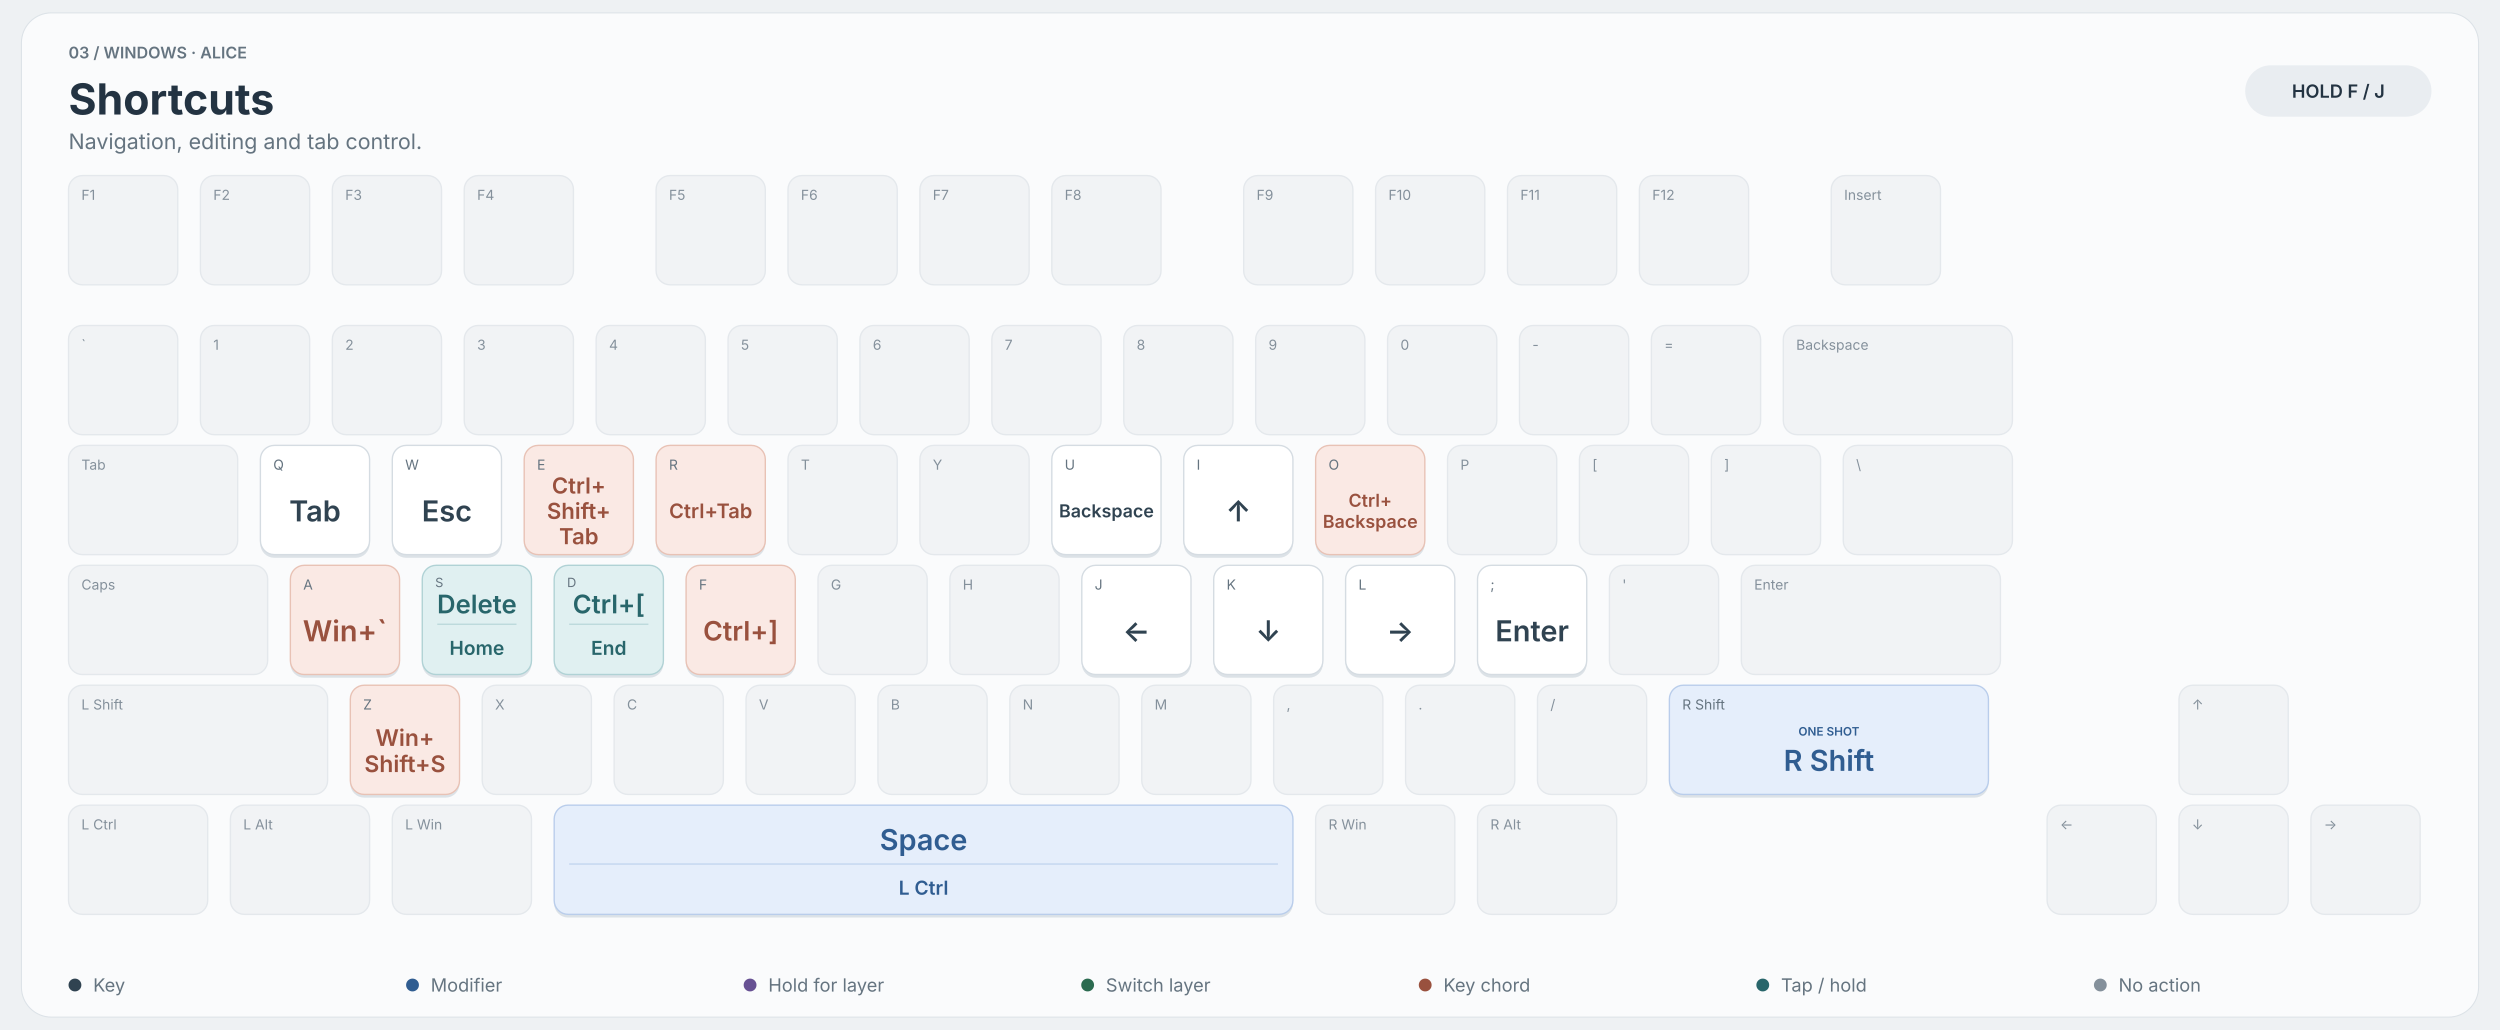
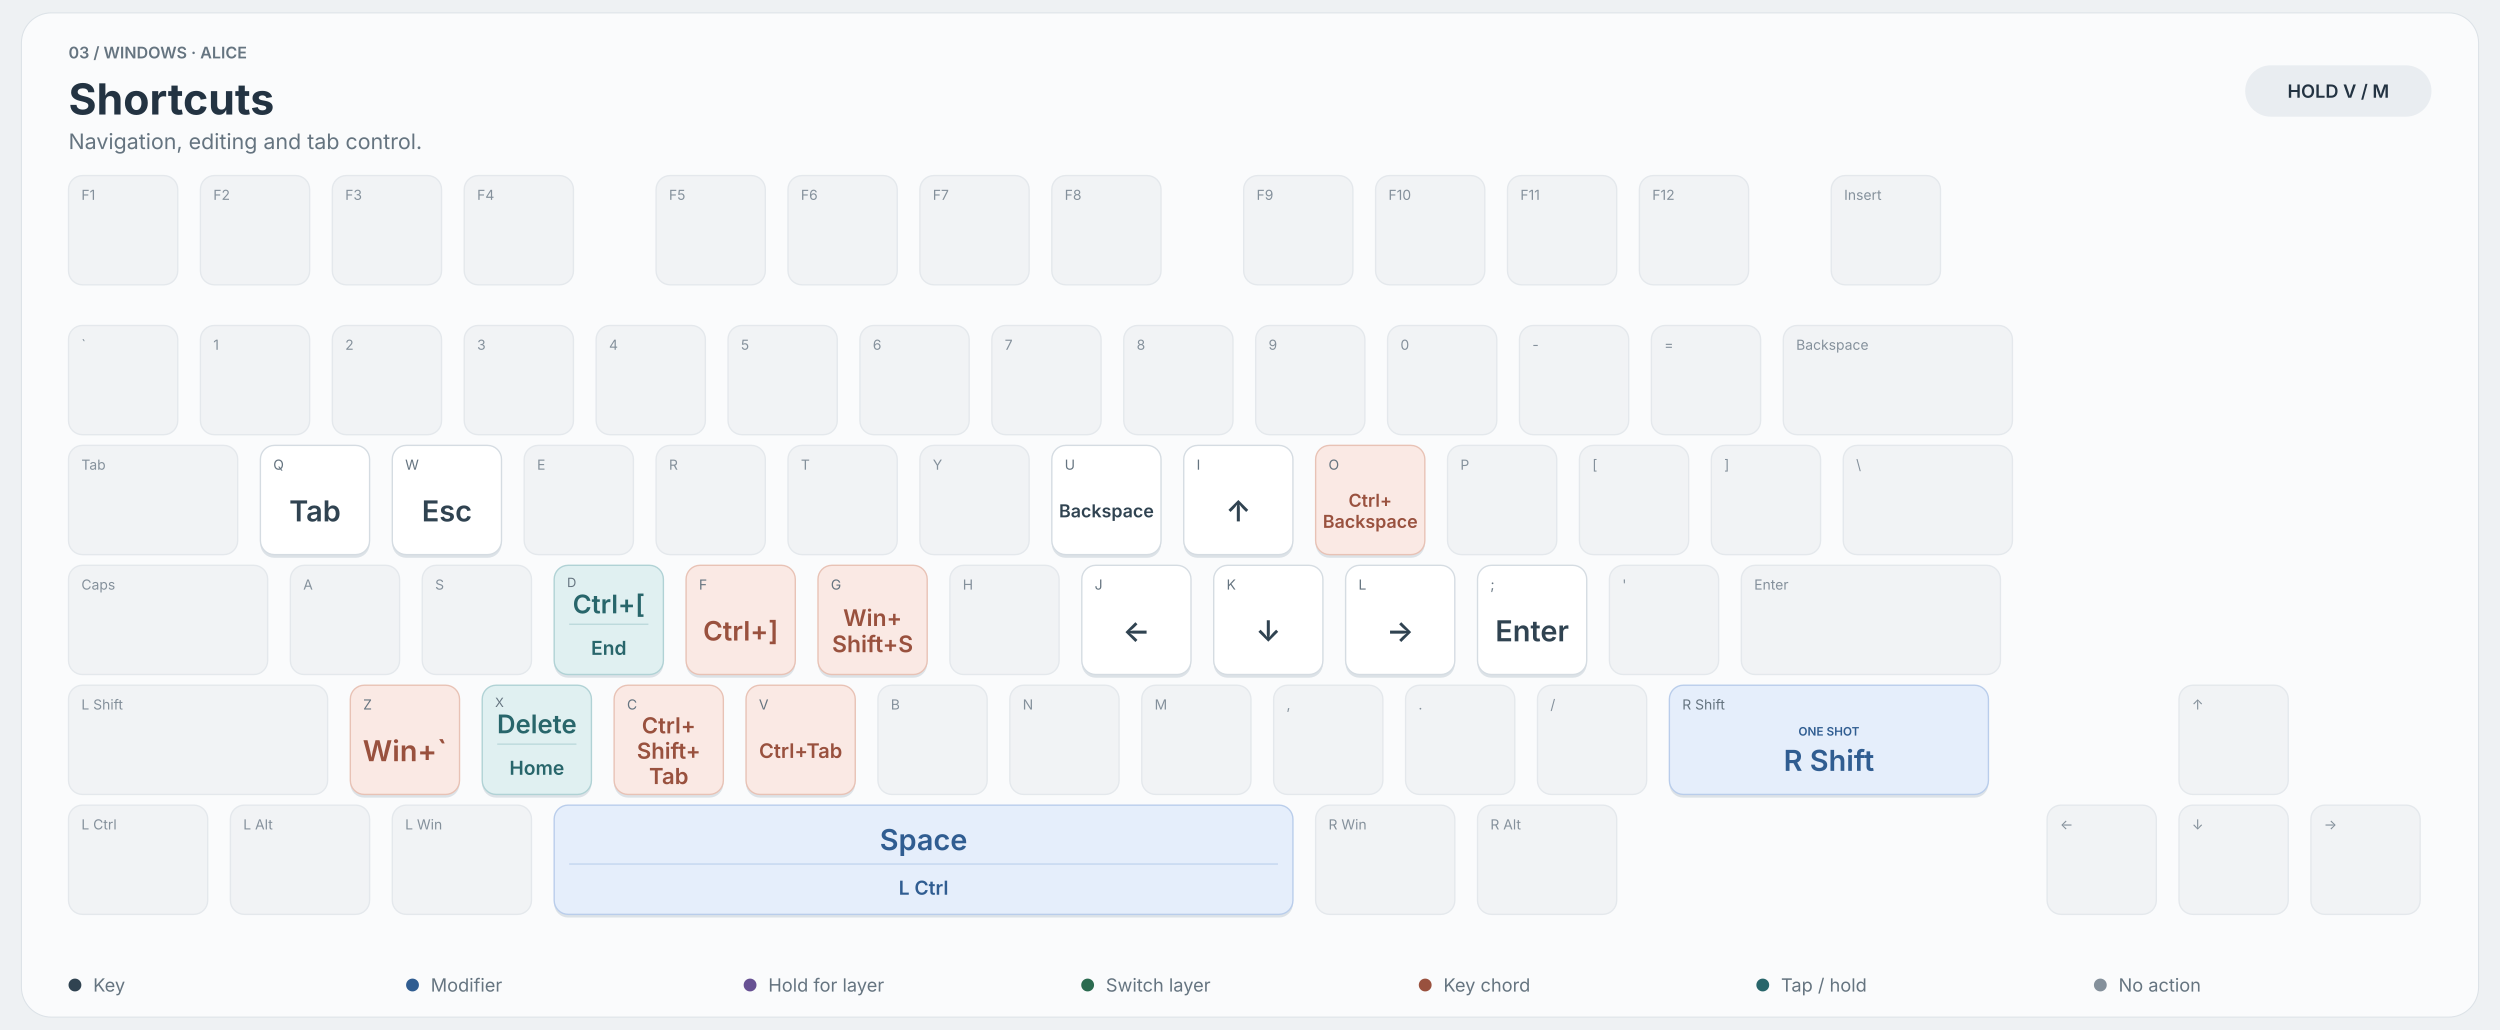
<svg xmlns="http://www.w3.org/2000/svg" width="2335" height="962" viewBox="0 0 2335 962" role="img">
  <defs>
    <style>text { font-family: 'Segoe UI', 'Inter', 'Helvetica Neue', Arial, sans-serif; }</style>
  </defs>
  <rect width="2335" height="962" fill="#eef1f3" />
  <rect x="20" y="12" width="2295" height="938" rx="28" fill="#fafbfc" stroke="#dce2e7" />
  <text x="64" y="49" font-size="15" fill="#657480" font-weight="600" text-anchor="start" dominant-baseline="middle">03  /  WINDOWS · ALICE</text>
  <text x="64" y="92" font-size="40" fill="#233342" font-weight="700" text-anchor="start" dominant-baseline="middle">Shortcuts</text>
  <text x="64" y="132" font-size="20" fill="#657480" font-weight="400" text-anchor="start" dominant-baseline="middle">Navigation, editing and tab control.</text>
  <rect x="2097" y="61" width="174" height="48" rx="24" fill="#e9edf1" />
-   <text x="2184" y="85" font-size="17" fill="#233342" font-weight="600" text-anchor="middle" dominant-baseline="middle">HOLD  F  /  J</text>
+   <text x="2184" y="85" font-size="17" fill="#233342" font-weight="600" text-anchor="middle" dominant-baseline="middle">HOLD  V  /  M</text>
  <g data-source="f1">
    <rect x="64" y="164" width="102" height="102" rx="13" fill="#f1f3f5" stroke="#e4e8ec" stroke-width="1.3" />
    <text x="76" y="182" font-size="13" fill="#84909b" font-weight="400" text-anchor="start" dominant-baseline="middle">F1</text>
  </g>
  <g data-source="f2">
    <rect x="187.2" y="164" width="102" height="102" rx="13" fill="#f1f3f5" stroke="#e4e8ec" stroke-width="1.3" />
    <text x="199.2" y="182" font-size="13" fill="#84909b" font-weight="400" text-anchor="start" dominant-baseline="middle">F2</text>
  </g>
  <g data-source="f3">
    <rect x="310.4" y="164" width="102" height="102" rx="13" fill="#f1f3f5" stroke="#e4e8ec" stroke-width="1.3" />
    <text x="322.4" y="182" font-size="13" fill="#84909b" font-weight="400" text-anchor="start" dominant-baseline="middle">F3</text>
  </g>
  <g data-source="f4">
    <rect x="433.6" y="164" width="102" height="102" rx="13" fill="#f1f3f5" stroke="#e4e8ec" stroke-width="1.3" />
    <text x="445.6" y="182" font-size="13" fill="#84909b" font-weight="400" text-anchor="start" dominant-baseline="middle">F4</text>
  </g>
  <g data-source="f5">
    <rect x="612.8" y="164" width="102" height="102" rx="13" fill="#f1f3f5" stroke="#e4e8ec" stroke-width="1.3" />
    <text x="624.8" y="182" font-size="13" fill="#84909b" font-weight="400" text-anchor="start" dominant-baseline="middle">F5</text>
  </g>
  <g data-source="f6">
    <rect x="736" y="164" width="102" height="102" rx="13" fill="#f1f3f5" stroke="#e4e8ec" stroke-width="1.3" />
    <text x="748" y="182" font-size="13" fill="#84909b" font-weight="400" text-anchor="start" dominant-baseline="middle">F6</text>
  </g>
  <g data-source="f7">
    <rect x="859.2" y="164" width="102" height="102" rx="13" fill="#f1f3f5" stroke="#e4e8ec" stroke-width="1.3" />
    <text x="871.2" y="182" font-size="13" fill="#84909b" font-weight="400" text-anchor="start" dominant-baseline="middle">F7</text>
  </g>
  <g data-source="f8">
    <rect x="982.4" y="164" width="102" height="102" rx="13" fill="#f1f3f5" stroke="#e4e8ec" stroke-width="1.3" />
    <text x="994.4" y="182" font-size="13" fill="#84909b" font-weight="400" text-anchor="start" dominant-baseline="middle">F8</text>
  </g>
  <g data-source="f9">
    <rect x="1161.6" y="164" width="102" height="102" rx="13" fill="#f1f3f5" stroke="#e4e8ec" stroke-width="1.3" />
    <text x="1173.6" y="182" font-size="13" fill="#84909b" font-weight="400" text-anchor="start" dominant-baseline="middle">F9</text>
  </g>
  <g data-source="f10">
    <rect x="1284.8" y="164" width="102" height="102" rx="13" fill="#f1f3f5" stroke="#e4e8ec" stroke-width="1.3" />
    <text x="1296.8" y="182" font-size="13" fill="#84909b" font-weight="400" text-anchor="start" dominant-baseline="middle">F10</text>
  </g>
  <g data-source="f11">
    <rect x="1408" y="164" width="102" height="102" rx="13" fill="#f1f3f5" stroke="#e4e8ec" stroke-width="1.3" />
    <text x="1420" y="182" font-size="13" fill="#84909b" font-weight="400" text-anchor="start" dominant-baseline="middle">F11</text>
  </g>
  <g data-source="f12">
    <rect x="1531.2" y="164" width="102" height="102" rx="13" fill="#f1f3f5" stroke="#e4e8ec" stroke-width="1.3" />
    <text x="1543.2" y="182" font-size="13" fill="#84909b" font-weight="400" text-anchor="start" dominant-baseline="middle">F12</text>
  </g>
  <g data-source="ins">
    <rect x="1710.4" y="164" width="102" height="102" rx="13" fill="#f1f3f5" stroke="#e4e8ec" stroke-width="1.3" />
    <text x="1722.4" y="182" font-size="13" fill="#84909b" font-weight="400" text-anchor="start" dominant-baseline="middle">Insert</text>
  </g>
  <g data-source="tab">
    <rect x="64" y="416" width="158" height="102" rx="13" fill="#f1f3f5" stroke="#e4e8ec" stroke-width="1.3" />
    <text x="76" y="434" font-size="13" fill="#84909b" font-weight="400" text-anchor="start" dominant-baseline="middle">Tab</text>
  </g>
  <g data-source="q">
    <rect x="243.2" y="419" width="102" height="102" rx="13" fill="#dce2e7" />
    <rect x="243.2" y="416" width="102" height="102" rx="13" fill="#ffffff" stroke="#d5dce2" stroke-width="1.3" />
    <text x="255.2" y="434" font-size="13" fill="#657480" font-weight="400" text-anchor="start" dominant-baseline="middle">Q</text>
    <text x="294.2" y="477" font-size="27" fill="#304351" font-weight="600" text-anchor="middle" dominant-baseline="middle">Tab</text>
  </g>
  <g data-source="w">
    <rect x="366.4" y="419" width="102" height="102" rx="13" fill="#dce2e7" />
    <rect x="366.4" y="416" width="102" height="102" rx="13" fill="#ffffff" stroke="#d5dce2" stroke-width="1.3" />
    <text x="378.4" y="434" font-size="13" fill="#657480" font-weight="400" text-anchor="start" dominant-baseline="middle">W</text>
    <text x="417.4" y="477" font-size="27" fill="#304351" font-weight="600" text-anchor="middle" dominant-baseline="middle">Esc</text>
  </g>
  <g data-source="e">
-     <rect x="489.6" y="419" width="102" height="102" rx="13" fill="#dce2e7" />
-     <rect x="489.6" y="416" width="102" height="102" rx="13" fill="#fae9e4" stroke="#e8c2b5" stroke-width="1.3" />
-     <text x="501.6" y="434" font-size="13" fill="#657480" font-weight="400" text-anchor="start" dominant-baseline="middle">E</text>
-     <text x="540.6" y="453.333" font-size="20.667" fill="#99513e" font-weight="600" text-anchor="middle" dominant-baseline="middle">Ctrl+</text>
-     <text x="540.6" y="477" font-size="20.667" fill="#99513e" font-weight="600" text-anchor="middle" dominant-baseline="middle">Shift+</text>
-     <text x="540.6" y="500.667" font-size="20.667" fill="#99513e" font-weight="600" text-anchor="middle" dominant-baseline="middle">Tab</text>
+     <rect x="489.6" y="416" width="102" height="102" rx="13" fill="#f1f3f5" stroke="#e4e8ec" stroke-width="1.3" />
+     <text x="501.6" y="434" font-size="13" fill="#84909b" font-weight="400" text-anchor="start" dominant-baseline="middle">E</text>
  </g>
  <g data-source="r">
-     <rect x="612.8" y="419" width="102" height="102" rx="13" fill="#dce2e7" />
-     <rect x="612.8" y="416" width="102" height="102" rx="13" fill="#fae9e4" stroke="#e8c2b5" stroke-width="1.3" />
-     <text x="624.8" y="434" font-size="13" fill="#657480" font-weight="400" text-anchor="start" dominant-baseline="middle">R</text>
-     <text x="663.8" y="477" font-size="18.75" fill="#99513e" font-weight="600" text-anchor="middle" dominant-baseline="middle">Ctrl+Tab</text>
+     <rect x="612.8" y="416" width="102" height="102" rx="13" fill="#f1f3f5" stroke="#e4e8ec" stroke-width="1.3" />
+     <text x="624.8" y="434" font-size="13" fill="#84909b" font-weight="400" text-anchor="start" dominant-baseline="middle">R</text>
  </g>
  <g data-source="t">
    <rect x="736" y="416" width="102" height="102" rx="13" fill="#f1f3f5" stroke="#e4e8ec" stroke-width="1.3" />
    <text x="748" y="434" font-size="13" fill="#84909b" font-weight="400" text-anchor="start" dominant-baseline="middle">T</text>
  </g>
  <g data-source="y">
    <rect x="859.2" y="416" width="102" height="102" rx="13" fill="#f1f3f5" stroke="#e4e8ec" stroke-width="1.3" />
    <text x="871.2" y="434" font-size="13" fill="#84909b" font-weight="400" text-anchor="start" dominant-baseline="middle">Y</text>
  </g>
  <g data-source="u">
    <rect x="982.4" y="419" width="102" height="102" rx="13" fill="#dce2e7" />
    <rect x="982.4" y="416" width="102" height="102" rx="13" fill="#ffffff" stroke="#d5dce2" stroke-width="1.3" />
    <text x="994.4" y="434" font-size="13" fill="#657480" font-weight="400" text-anchor="start" dominant-baseline="middle">U</text>
    <text x="1033.4" y="477" font-size="16.667" fill="#304351" font-weight="600" text-anchor="middle" dominant-baseline="middle">Backspace</text>
  </g>
  <g data-source="i">
    <rect x="1105.6" y="419" width="102" height="102" rx="13" fill="#dce2e7" />
    <rect x="1105.6" y="416" width="102" height="102" rx="13" fill="#ffffff" stroke="#d5dce2" stroke-width="1.3" />
    <text x="1117.6" y="434" font-size="13" fill="#657480" font-weight="400" text-anchor="start" dominant-baseline="middle">I</text>
    <text x="1156.6" y="477" font-size="27" fill="#304351" font-weight="600" text-anchor="middle" dominant-baseline="middle">↑</text>
  </g>
  <g data-source="o">
    <rect x="1228.8" y="419" width="102" height="102" rx="13" fill="#dce2e7" />
    <rect x="1228.8" y="416" width="102" height="102" rx="13" fill="#fae9e4" stroke="#e8c2b5" stroke-width="1.3" />
    <text x="1240.8" y="434" font-size="13" fill="#657480" font-weight="400" text-anchor="start" dominant-baseline="middle">O</text>
    <text x="1279.8" y="467.167" font-size="16.667" fill="#99513e" font-weight="600" text-anchor="middle" dominant-baseline="middle">Ctrl+</text>
    <text x="1279.8" y="486.833" font-size="16.667" fill="#99513e" font-weight="600" text-anchor="middle" dominant-baseline="middle">Backspace</text>
  </g>
  <g data-source="p">
    <rect x="1352" y="416" width="102" height="102" rx="13" fill="#f1f3f5" stroke="#e4e8ec" stroke-width="1.3" />
    <text x="1364" y="434" font-size="13" fill="#84909b" font-weight="400" text-anchor="start" dominant-baseline="middle">P</text>
  </g>
  <g data-source="lbrc">
    <rect x="1475.2" y="416" width="102" height="102" rx="13" fill="#f1f3f5" stroke="#e4e8ec" stroke-width="1.3" />
    <text x="1487.2" y="434" font-size="13" fill="#84909b" font-weight="400" text-anchor="start" dominant-baseline="middle">[</text>
  </g>
  <g data-source="rbrc">
    <rect x="1598.4" y="416" width="102" height="102" rx="13" fill="#f1f3f5" stroke="#e4e8ec" stroke-width="1.3" />
    <text x="1610.4" y="434" font-size="13" fill="#84909b" font-weight="400" text-anchor="start" dominant-baseline="middle">]</text>
  </g>
  <g data-source="bksl">
    <rect x="1721.6" y="416" width="158" height="102" rx="13" fill="#f1f3f5" stroke="#e4e8ec" stroke-width="1.3" />
    <text x="1733.6" y="434" font-size="13" fill="#84909b" font-weight="400" text-anchor="start" dominant-baseline="middle">\</text>
  </g>
  <g data-source="grv">
    <rect x="64" y="304" width="102" height="102" rx="13" fill="#f1f3f5" stroke="#e4e8ec" stroke-width="1.3" />
    <text x="76" y="322" font-size="13" fill="#84909b" font-weight="400" text-anchor="start" dominant-baseline="middle">`</text>
  </g>
  <g data-source="1">
    <rect x="187.2" y="304" width="102" height="102" rx="13" fill="#f1f3f5" stroke="#e4e8ec" stroke-width="1.3" />
    <text x="199.2" y="322" font-size="13" fill="#84909b" font-weight="400" text-anchor="start" dominant-baseline="middle">1</text>
  </g>
  <g data-source="2">
    <rect x="310.4" y="304" width="102" height="102" rx="13" fill="#f1f3f5" stroke="#e4e8ec" stroke-width="1.3" />
    <text x="322.4" y="322" font-size="13" fill="#84909b" font-weight="400" text-anchor="start" dominant-baseline="middle">2</text>
  </g>
  <g data-source="3">
    <rect x="433.6" y="304" width="102" height="102" rx="13" fill="#f1f3f5" stroke="#e4e8ec" stroke-width="1.3" />
    <text x="445.6" y="322" font-size="13" fill="#84909b" font-weight="400" text-anchor="start" dominant-baseline="middle">3</text>
  </g>
  <g data-source="4">
    <rect x="556.8" y="304" width="102" height="102" rx="13" fill="#f1f3f5" stroke="#e4e8ec" stroke-width="1.3" />
    <text x="568.8" y="322" font-size="13" fill="#84909b" font-weight="400" text-anchor="start" dominant-baseline="middle">4</text>
  </g>
  <g data-source="5">
    <rect x="680" y="304" width="102" height="102" rx="13" fill="#f1f3f5" stroke="#e4e8ec" stroke-width="1.3" />
    <text x="692" y="322" font-size="13" fill="#84909b" font-weight="400" text-anchor="start" dominant-baseline="middle">5</text>
  </g>
  <g data-source="6">
    <rect x="803.2" y="304" width="102" height="102" rx="13" fill="#f1f3f5" stroke="#e4e8ec" stroke-width="1.3" />
    <text x="815.2" y="322" font-size="13" fill="#84909b" font-weight="400" text-anchor="start" dominant-baseline="middle">6</text>
  </g>
  <g data-source="7">
    <rect x="926.4" y="304" width="102" height="102" rx="13" fill="#f1f3f5" stroke="#e4e8ec" stroke-width="1.3" />
    <text x="938.4" y="322" font-size="13" fill="#84909b" font-weight="400" text-anchor="start" dominant-baseline="middle">7</text>
  </g>
  <g data-source="8">
    <rect x="1049.6" y="304" width="102" height="102" rx="13" fill="#f1f3f5" stroke="#e4e8ec" stroke-width="1.3" />
    <text x="1061.6" y="322" font-size="13" fill="#84909b" font-weight="400" text-anchor="start" dominant-baseline="middle">8</text>
  </g>
  <g data-source="9">
    <rect x="1172.8" y="304" width="102" height="102" rx="13" fill="#f1f3f5" stroke="#e4e8ec" stroke-width="1.3" />
    <text x="1184.8" y="322" font-size="13" fill="#84909b" font-weight="400" text-anchor="start" dominant-baseline="middle">9</text>
  </g>
  <g data-source="0">
    <rect x="1296" y="304" width="102" height="102" rx="13" fill="#f1f3f5" stroke="#e4e8ec" stroke-width="1.3" />
    <text x="1308" y="322" font-size="13" fill="#84909b" font-weight="400" text-anchor="start" dominant-baseline="middle">0</text>
  </g>
  <g data-source="min">
    <rect x="1419.2" y="304" width="102" height="102" rx="13" fill="#f1f3f5" stroke="#e4e8ec" stroke-width="1.3" />
    <text x="1431.2" y="322" font-size="13" fill="#84909b" font-weight="400" text-anchor="start" dominant-baseline="middle">-</text>
  </g>
  <g data-source="=">
    <rect x="1542.4" y="304" width="102" height="102" rx="13" fill="#f1f3f5" stroke="#e4e8ec" stroke-width="1.3" />
    <text x="1554.4" y="322" font-size="13" fill="#84909b" font-weight="400" text-anchor="start" dominant-baseline="middle">=</text>
  </g>
  <g data-source="bspc">
    <rect x="1665.6" y="304" width="214" height="102" rx="13" fill="#f1f3f5" stroke="#e4e8ec" stroke-width="1.3" />
    <text x="1677.6" y="322" font-size="13" fill="#84909b" font-weight="400" text-anchor="start" dominant-baseline="middle">Backspace</text>
  </g>
  <g data-source="caps">
    <rect x="64" y="528" width="186" height="102" rx="13" fill="#f1f3f5" stroke="#e4e8ec" stroke-width="1.3" />
    <text x="76" y="546" font-size="13" fill="#84909b" font-weight="400" text-anchor="start" dominant-baseline="middle">Caps</text>
  </g>
  <g data-source="a">
-     <rect x="271.2" y="531" width="102" height="102" rx="13" fill="#dce2e7" />
-     <rect x="271.2" y="528" width="102" height="102" rx="13" fill="#fae9e4" stroke="#e8c2b5" stroke-width="1.3" />
-     <text x="283.2" y="546" font-size="13" fill="#657480" font-weight="400" text-anchor="start" dominant-baseline="middle">A</text>
-     <text x="322.2" y="589" font-size="27" fill="#99513e" font-weight="600" text-anchor="middle" dominant-baseline="middle">Win+`</text>
+     <rect x="271.2" y="528" width="102" height="102" rx="13" fill="#f1f3f5" stroke="#e4e8ec" stroke-width="1.3" />
+     <text x="283.2" y="546" font-size="13" fill="#84909b" font-weight="400" text-anchor="start" dominant-baseline="middle">A</text>
  </g>
  <g data-source="s">
-     <rect x="394.4" y="531" width="102" height="102" rx="13" fill="#dce2e7" />
-     <rect x="394.4" y="528" width="102" height="102" rx="13" fill="#e0f0f1" stroke="#b0d2d5" stroke-width="1.3" />
-     <text x="406.4" y="544" font-size="12" fill="#657480" font-weight="400" text-anchor="start" dominant-baseline="middle">S</text>
-     <text x="445.4" y="564" font-size="24" fill="#28666b" font-weight="600" text-anchor="middle" dominant-baseline="middle">Delete</text>
-     <line x1="408.4" y1="583" x2="482.4" y2="583" stroke="#b0d2d5" />
-     <text x="445.4" y="605" font-size="18" fill="#28666b" font-weight="600" text-anchor="middle" dominant-baseline="middle">Home</text>
+     <rect x="394.4" y="528" width="102" height="102" rx="13" fill="#f1f3f5" stroke="#e4e8ec" stroke-width="1.3" />
+     <text x="406.4" y="546" font-size="13" fill="#84909b" font-weight="400" text-anchor="start" dominant-baseline="middle">S</text>
  </g>
  <g data-source="d">
    <rect x="517.6" y="531" width="102" height="102" rx="13" fill="#dce2e7" />
    <rect x="517.6" y="528" width="102" height="102" rx="13" fill="#e0f0f1" stroke="#b0d2d5" stroke-width="1.3" />
    <text x="529.6" y="544" font-size="12" fill="#657480" font-weight="400" text-anchor="start" dominant-baseline="middle">D</text>
    <text x="568.6" y="564" font-size="24" fill="#28666b" font-weight="600" text-anchor="middle" dominant-baseline="middle">Ctrl+[</text>
    <line x1="531.6" y1="583" x2="605.6" y2="583" stroke="#b0d2d5" />
    <text x="568.6" y="605" font-size="18" fill="#28666b" font-weight="600" text-anchor="middle" dominant-baseline="middle">End</text>
  </g>
  <g data-source="f">
    <rect x="640.8" y="531" width="102" height="102" rx="13" fill="#dce2e7" />
    <rect x="640.8" y="528" width="102" height="102" rx="13" fill="#fae9e4" stroke="#e8c2b5" stroke-width="1.3" />
    <text x="652.8" y="546" font-size="13" fill="#657480" font-weight="400" text-anchor="start" dominant-baseline="middle">F</text>
    <text x="691.8" y="589" font-size="25" fill="#99513e" font-weight="600" text-anchor="middle" dominant-baseline="middle">Ctrl+]</text>
  </g>
  <g data-source="g">
-     <rect x="764" y="528" width="102" height="102" rx="13" fill="#f1f3f5" stroke="#e4e8ec" stroke-width="1.3" />
-     <text x="776" y="546" font-size="13" fill="#84909b" font-weight="400" text-anchor="start" dominant-baseline="middle">G</text>
+     <rect x="764" y="531" width="102" height="102" rx="13" fill="#dce2e7" />
+     <rect x="764" y="528" width="102" height="102" rx="13" fill="#fae9e4" stroke="#e8c2b5" stroke-width="1.3" />
+     <text x="776" y="546" font-size="13" fill="#657480" font-weight="400" text-anchor="start" dominant-baseline="middle">G</text>
+     <text x="815" y="576.786" font-size="21.429" fill="#99513e" font-weight="600" text-anchor="middle" dominant-baseline="middle">Win+</text>
+     <text x="815" y="601.214" font-size="21.429" fill="#99513e" font-weight="600" text-anchor="middle" dominant-baseline="middle">Shift+S</text>
  </g>
  <g data-source="h">
    <rect x="887.2" y="528" width="102" height="102" rx="13" fill="#f1f3f5" stroke="#e4e8ec" stroke-width="1.3" />
    <text x="899.2" y="546" font-size="13" fill="#84909b" font-weight="400" text-anchor="start" dominant-baseline="middle">H</text>
  </g>
  <g data-source="j">
    <rect x="1010.4" y="531" width="102" height="102" rx="13" fill="#dce2e7" />
    <rect x="1010.4" y="528" width="102" height="102" rx="13" fill="#ffffff" stroke="#d5dce2" stroke-width="1.3" />
    <text x="1022.4" y="546" font-size="13" fill="#657480" font-weight="400" text-anchor="start" dominant-baseline="middle">J</text>
    <text x="1061.4" y="589" font-size="27" fill="#304351" font-weight="600" text-anchor="middle" dominant-baseline="middle">←</text>
  </g>
  <g data-source="k">
    <rect x="1133.6" y="531" width="102" height="102" rx="13" fill="#dce2e7" />
    <rect x="1133.6" y="528" width="102" height="102" rx="13" fill="#ffffff" stroke="#d5dce2" stroke-width="1.3" />
    <text x="1145.6" y="546" font-size="13" fill="#657480" font-weight="400" text-anchor="start" dominant-baseline="middle">K</text>
    <text x="1184.6" y="589" font-size="27" fill="#304351" font-weight="600" text-anchor="middle" dominant-baseline="middle">↓</text>
  </g>
  <g data-source="l">
    <rect x="1256.8" y="531" width="102" height="102" rx="13" fill="#dce2e7" />
    <rect x="1256.8" y="528" width="102" height="102" rx="13" fill="#ffffff" stroke="#d5dce2" stroke-width="1.3" />
    <text x="1268.8" y="546" font-size="13" fill="#657480" font-weight="400" text-anchor="start" dominant-baseline="middle">L</text>
    <text x="1307.8" y="589" font-size="27" fill="#304351" font-weight="600" text-anchor="middle" dominant-baseline="middle">→</text>
  </g>
  <g data-source="scln">
    <rect x="1380" y="531" width="102" height="102" rx="13" fill="#dce2e7" />
    <rect x="1380" y="528" width="102" height="102" rx="13" fill="#ffffff" stroke="#d5dce2" stroke-width="1.3" />
    <text x="1392" y="546" font-size="13" fill="#657480" font-weight="400" text-anchor="start" dominant-baseline="middle">;</text>
    <text x="1431" y="589" font-size="27" fill="#304351" font-weight="600" text-anchor="middle" dominant-baseline="middle">Enter</text>
  </g>
  <g data-source="apos">
    <rect x="1503.2" y="528" width="102" height="102" rx="13" fill="#f1f3f5" stroke="#e4e8ec" stroke-width="1.3" />
    <text x="1515.2" y="546" font-size="13" fill="#84909b" font-weight="400" text-anchor="start" dominant-baseline="middle">'</text>
  </g>
  <g data-source="ret">
    <rect x="1626.4" y="528" width="242" height="102" rx="13" fill="#f1f3f5" stroke="#e4e8ec" stroke-width="1.3" />
    <text x="1638.4" y="546" font-size="13" fill="#84909b" font-weight="400" text-anchor="start" dominant-baseline="middle">Enter</text>
  </g>
  <g data-source="lsft">
    <rect x="64" y="640" width="242" height="102" rx="13" fill="#f1f3f5" stroke="#e4e8ec" stroke-width="1.3" />
    <text x="76" y="658" font-size="13" fill="#84909b" font-weight="400" text-anchor="start" dominant-baseline="middle">L Shift</text>
  </g>
  <g data-source="z">
    <rect x="327.2" y="643" width="102" height="102" rx="13" fill="#dce2e7" />
    <rect x="327.2" y="640" width="102" height="102" rx="13" fill="#fae9e4" stroke="#e8c2b5" stroke-width="1.3" />
    <text x="339.2" y="658" font-size="13" fill="#657480" font-weight="400" text-anchor="start" dominant-baseline="middle">Z</text>
-     <text x="378.2" y="688.786" font-size="21.429" fill="#99513e" font-weight="600" text-anchor="middle" dominant-baseline="middle">Win+</text>
-     <text x="378.2" y="713.214" font-size="21.429" fill="#99513e" font-weight="600" text-anchor="middle" dominant-baseline="middle">Shift+S</text>
+     <text x="378.2" y="701" font-size="27" fill="#99513e" font-weight="600" text-anchor="middle" dominant-baseline="middle">Win+`</text>
  </g>
  <g data-source="x">
-     <rect x="450.4" y="640" width="102" height="102" rx="13" fill="#f1f3f5" stroke="#e4e8ec" stroke-width="1.3" />
-     <text x="462.4" y="658" font-size="13" fill="#84909b" font-weight="400" text-anchor="start" dominant-baseline="middle">X</text>
+     <rect x="450.4" y="643" width="102" height="102" rx="13" fill="#dce2e7" />
+     <rect x="450.4" y="640" width="102" height="102" rx="13" fill="#e0f0f1" stroke="#b0d2d5" stroke-width="1.3" />
+     <text x="462.4" y="656" font-size="12" fill="#657480" font-weight="400" text-anchor="start" dominant-baseline="middle">X</text>
+     <text x="501.4" y="676" font-size="24" fill="#28666b" font-weight="600" text-anchor="middle" dominant-baseline="middle">Delete</text>
+     <line x1="464.4" y1="695" x2="538.4" y2="695" stroke="#b0d2d5" />
+     <text x="501.4" y="717" font-size="18" fill="#28666b" font-weight="600" text-anchor="middle" dominant-baseline="middle">Home</text>
  </g>
  <g data-source="c">
-     <rect x="573.6" y="640" width="102" height="102" rx="13" fill="#f1f3f5" stroke="#e4e8ec" stroke-width="1.3" />
-     <text x="585.6" y="658" font-size="13" fill="#84909b" font-weight="400" text-anchor="start" dominant-baseline="middle">C</text>
+     <rect x="573.6" y="643" width="102" height="102" rx="13" fill="#dce2e7" />
+     <rect x="573.6" y="640" width="102" height="102" rx="13" fill="#fae9e4" stroke="#e8c2b5" stroke-width="1.3" />
+     <text x="585.6" y="658" font-size="13" fill="#657480" font-weight="400" text-anchor="start" dominant-baseline="middle">C</text>
+     <text x="624.6" y="677.333" font-size="20.667" fill="#99513e" font-weight="600" text-anchor="middle" dominant-baseline="middle">Ctrl+</text>
+     <text x="624.6" y="701" font-size="20.667" fill="#99513e" font-weight="600" text-anchor="middle" dominant-baseline="middle">Shift+</text>
+     <text x="624.6" y="724.667" font-size="20.667" fill="#99513e" font-weight="600" text-anchor="middle" dominant-baseline="middle">Tab</text>
  </g>
  <g data-source="v">
-     <rect x="696.8" y="640" width="102" height="102" rx="13" fill="#f1f3f5" stroke="#e4e8ec" stroke-width="1.3" />
-     <text x="708.8" y="658" font-size="13" fill="#84909b" font-weight="400" text-anchor="start" dominant-baseline="middle">V</text>
+     <rect x="696.8" y="643" width="102" height="102" rx="13" fill="#dce2e7" />
+     <rect x="696.8" y="640" width="102" height="102" rx="13" fill="#fae9e4" stroke="#e8c2b5" stroke-width="1.3" />
+     <text x="708.8" y="658" font-size="13" fill="#657480" font-weight="400" text-anchor="start" dominant-baseline="middle">V</text>
+     <text x="747.8" y="701" font-size="18.75" fill="#99513e" font-weight="600" text-anchor="middle" dominant-baseline="middle">Ctrl+Tab</text>
  </g>
  <g data-source="b">
    <rect x="820" y="640" width="102" height="102" rx="13" fill="#f1f3f5" stroke="#e4e8ec" stroke-width="1.3" />
    <text x="832" y="658" font-size="13" fill="#84909b" font-weight="400" text-anchor="start" dominant-baseline="middle">B</text>
  </g>
  <g data-source="n">
    <rect x="943.2" y="640" width="102" height="102" rx="13" fill="#f1f3f5" stroke="#e4e8ec" stroke-width="1.3" />
    <text x="955.2" y="658" font-size="13" fill="#84909b" font-weight="400" text-anchor="start" dominant-baseline="middle">N</text>
  </g>
  <g data-source="m">
    <rect x="1066.4" y="640" width="102" height="102" rx="13" fill="#f1f3f5" stroke="#e4e8ec" stroke-width="1.3" />
    <text x="1078.4" y="658" font-size="13" fill="#84909b" font-weight="400" text-anchor="start" dominant-baseline="middle">M</text>
  </g>
  <g data-source="comm">
    <rect x="1189.6" y="640" width="102" height="102" rx="13" fill="#f1f3f5" stroke="#e4e8ec" stroke-width="1.3" />
    <text x="1201.6" y="658" font-size="13" fill="#84909b" font-weight="400" text-anchor="start" dominant-baseline="middle">,</text>
  </g>
  <g data-source=".">
    <rect x="1312.8" y="640" width="102" height="102" rx="13" fill="#f1f3f5" stroke="#e4e8ec" stroke-width="1.3" />
    <text x="1324.8" y="658" font-size="13" fill="#84909b" font-weight="400" text-anchor="start" dominant-baseline="middle">.</text>
  </g>
  <g data-source="/">
    <rect x="1436" y="640" width="102" height="102" rx="13" fill="#f1f3f5" stroke="#e4e8ec" stroke-width="1.3" />
    <text x="1448" y="658" font-size="13" fill="#84909b" font-weight="400" text-anchor="start" dominant-baseline="middle">/</text>
  </g>
  <g data-source="rsft">
    <rect x="1559.2" y="643" width="298" height="102" rx="13" fill="#dce2e7" />
    <rect x="1559.2" y="640" width="298" height="102" rx="13" fill="#e5eefb" stroke="#b9cdeb" stroke-width="1.3" />
    <text x="1571.2" y="658" font-size="13" fill="#657480" font-weight="400" text-anchor="start" dominant-baseline="middle">R Shift</text>
    <text x="1708.2" y="683" font-size="11" fill="#305d91" font-weight="600" text-anchor="middle" dominant-baseline="middle">ONE SHOT</text>
    <text x="1708.2" y="710" font-size="27" fill="#305d91" font-weight="600" text-anchor="middle" dominant-baseline="middle">R Shift</text>
  </g>
  <g data-source="lctl">
    <rect x="64" y="752" width="130" height="102" rx="13" fill="#f1f3f5" stroke="#e4e8ec" stroke-width="1.3" />
    <text x="76" y="770" font-size="13" fill="#84909b" font-weight="400" text-anchor="start" dominant-baseline="middle">L Ctrl</text>
  </g>
  <g data-source="lalt">
    <rect x="215.2" y="752" width="130" height="102" rx="13" fill="#f1f3f5" stroke="#e4e8ec" stroke-width="1.3" />
    <text x="227.2" y="770" font-size="13" fill="#84909b" font-weight="400" text-anchor="start" dominant-baseline="middle">L Alt</text>
  </g>
  <g data-source="lmet">
    <rect x="366.4" y="752" width="130" height="102" rx="13" fill="#f1f3f5" stroke="#e4e8ec" stroke-width="1.3" />
    <text x="378.4" y="770" font-size="13" fill="#84909b" font-weight="400" text-anchor="start" dominant-baseline="middle">L Win</text>
  </g>
  <g data-source="spc">
    <rect x="517.6" y="755" width="690" height="102" rx="13" fill="#dce2e7" />
    <rect x="517.6" y="752" width="690" height="102" rx="13" fill="#e5eefb" stroke="#b9cdeb" stroke-width="1.3" />
    <text x="862.6" y="784" font-size="27" fill="#305d91" font-weight="600" text-anchor="middle" dominant-baseline="middle">Space</text>
    <line x1="531.6" y1="807" x2="1193.6" y2="807" stroke="#b9cdeb" />
    <text x="862.6" y="829" font-size="18" fill="#305d91" font-weight="600" text-anchor="middle" dominant-baseline="middle">L Ctrl</text>
  </g>
  <g data-source="rmet">
    <rect x="1228.8" y="752" width="130" height="102" rx="13" fill="#f1f3f5" stroke="#e4e8ec" stroke-width="1.3" />
    <text x="1240.8" y="770" font-size="13" fill="#84909b" font-weight="400" text-anchor="start" dominant-baseline="middle">R Win</text>
  </g>
  <g data-source="ralt">
    <rect x="1380" y="752" width="130" height="102" rx="13" fill="#f1f3f5" stroke="#e4e8ec" stroke-width="1.3" />
    <text x="1392" y="770" font-size="13" fill="#84909b" font-weight="400" text-anchor="start" dominant-baseline="middle">R Alt</text>
  </g>
  <g data-source="up">
    <rect x="2035.2" y="640" width="102" height="102" rx="13" fill="#f1f3f5" stroke="#e4e8ec" stroke-width="1.3" />
    <text x="2047.2" y="658" font-size="13" fill="#84909b" font-weight="400" text-anchor="start" dominant-baseline="middle">↑</text>
  </g>
  <g data-source="down">
    <rect x="2035.2" y="752" width="102" height="102" rx="13" fill="#f1f3f5" stroke="#e4e8ec" stroke-width="1.3" />
    <text x="2047.2" y="770" font-size="13" fill="#84909b" font-weight="400" text-anchor="start" dominant-baseline="middle">↓</text>
  </g>
  <g data-source="left">
    <rect x="1912" y="752" width="102" height="102" rx="13" fill="#f1f3f5" stroke="#e4e8ec" stroke-width="1.3" />
    <text x="1924" y="770" font-size="13" fill="#84909b" font-weight="400" text-anchor="start" dominant-baseline="middle">←</text>
  </g>
  <g data-source="right">
    <rect x="2158.4" y="752" width="102" height="102" rx="13" fill="#f1f3f5" stroke="#e4e8ec" stroke-width="1.3" />
    <text x="2170.4" y="770" font-size="13" fill="#84909b" font-weight="400" text-anchor="start" dominant-baseline="middle">→</text>
  </g>
  <circle cx="70" cy="920" r="6" fill="#304351" />
  <text x="87" y="920" font-size="17" fill="#657480" font-weight="400" text-anchor="start" dominant-baseline="middle">Key</text>
  <circle cx="385.286" cy="920" r="6" fill="#305d91" />
  <text x="402.286" y="920" font-size="17" fill="#657480" font-weight="400" text-anchor="start" dominant-baseline="middle">Modifier</text>
  <circle cx="700.571" cy="920" r="6" fill="#675193" />
  <text x="717.571" y="920" font-size="17" fill="#657480" font-weight="400" text-anchor="start" dominant-baseline="middle">Hold for layer</text>
  <circle cx="1015.857" cy="920" r="6" fill="#2b6b50" />
  <text x="1032.857" y="920" font-size="17" fill="#657480" font-weight="400" text-anchor="start" dominant-baseline="middle">Switch layer</text>
  <circle cx="1331.143" cy="920" r="6" fill="#99513e" />
  <text x="1348.143" y="920" font-size="17" fill="#657480" font-weight="400" text-anchor="start" dominant-baseline="middle">Key chord</text>
  <circle cx="1646.429" cy="920" r="6" fill="#28666b" />
  <text x="1663.429" y="920" font-size="17" fill="#657480" font-weight="400" text-anchor="start" dominant-baseline="middle">Tap / hold</text>
  <circle cx="1961.714" cy="920" r="6" fill="#84909b" />
  <text x="1978.714" y="920" font-size="17" fill="#657480" font-weight="400" text-anchor="start" dominant-baseline="middle">No action</text>
</svg>
